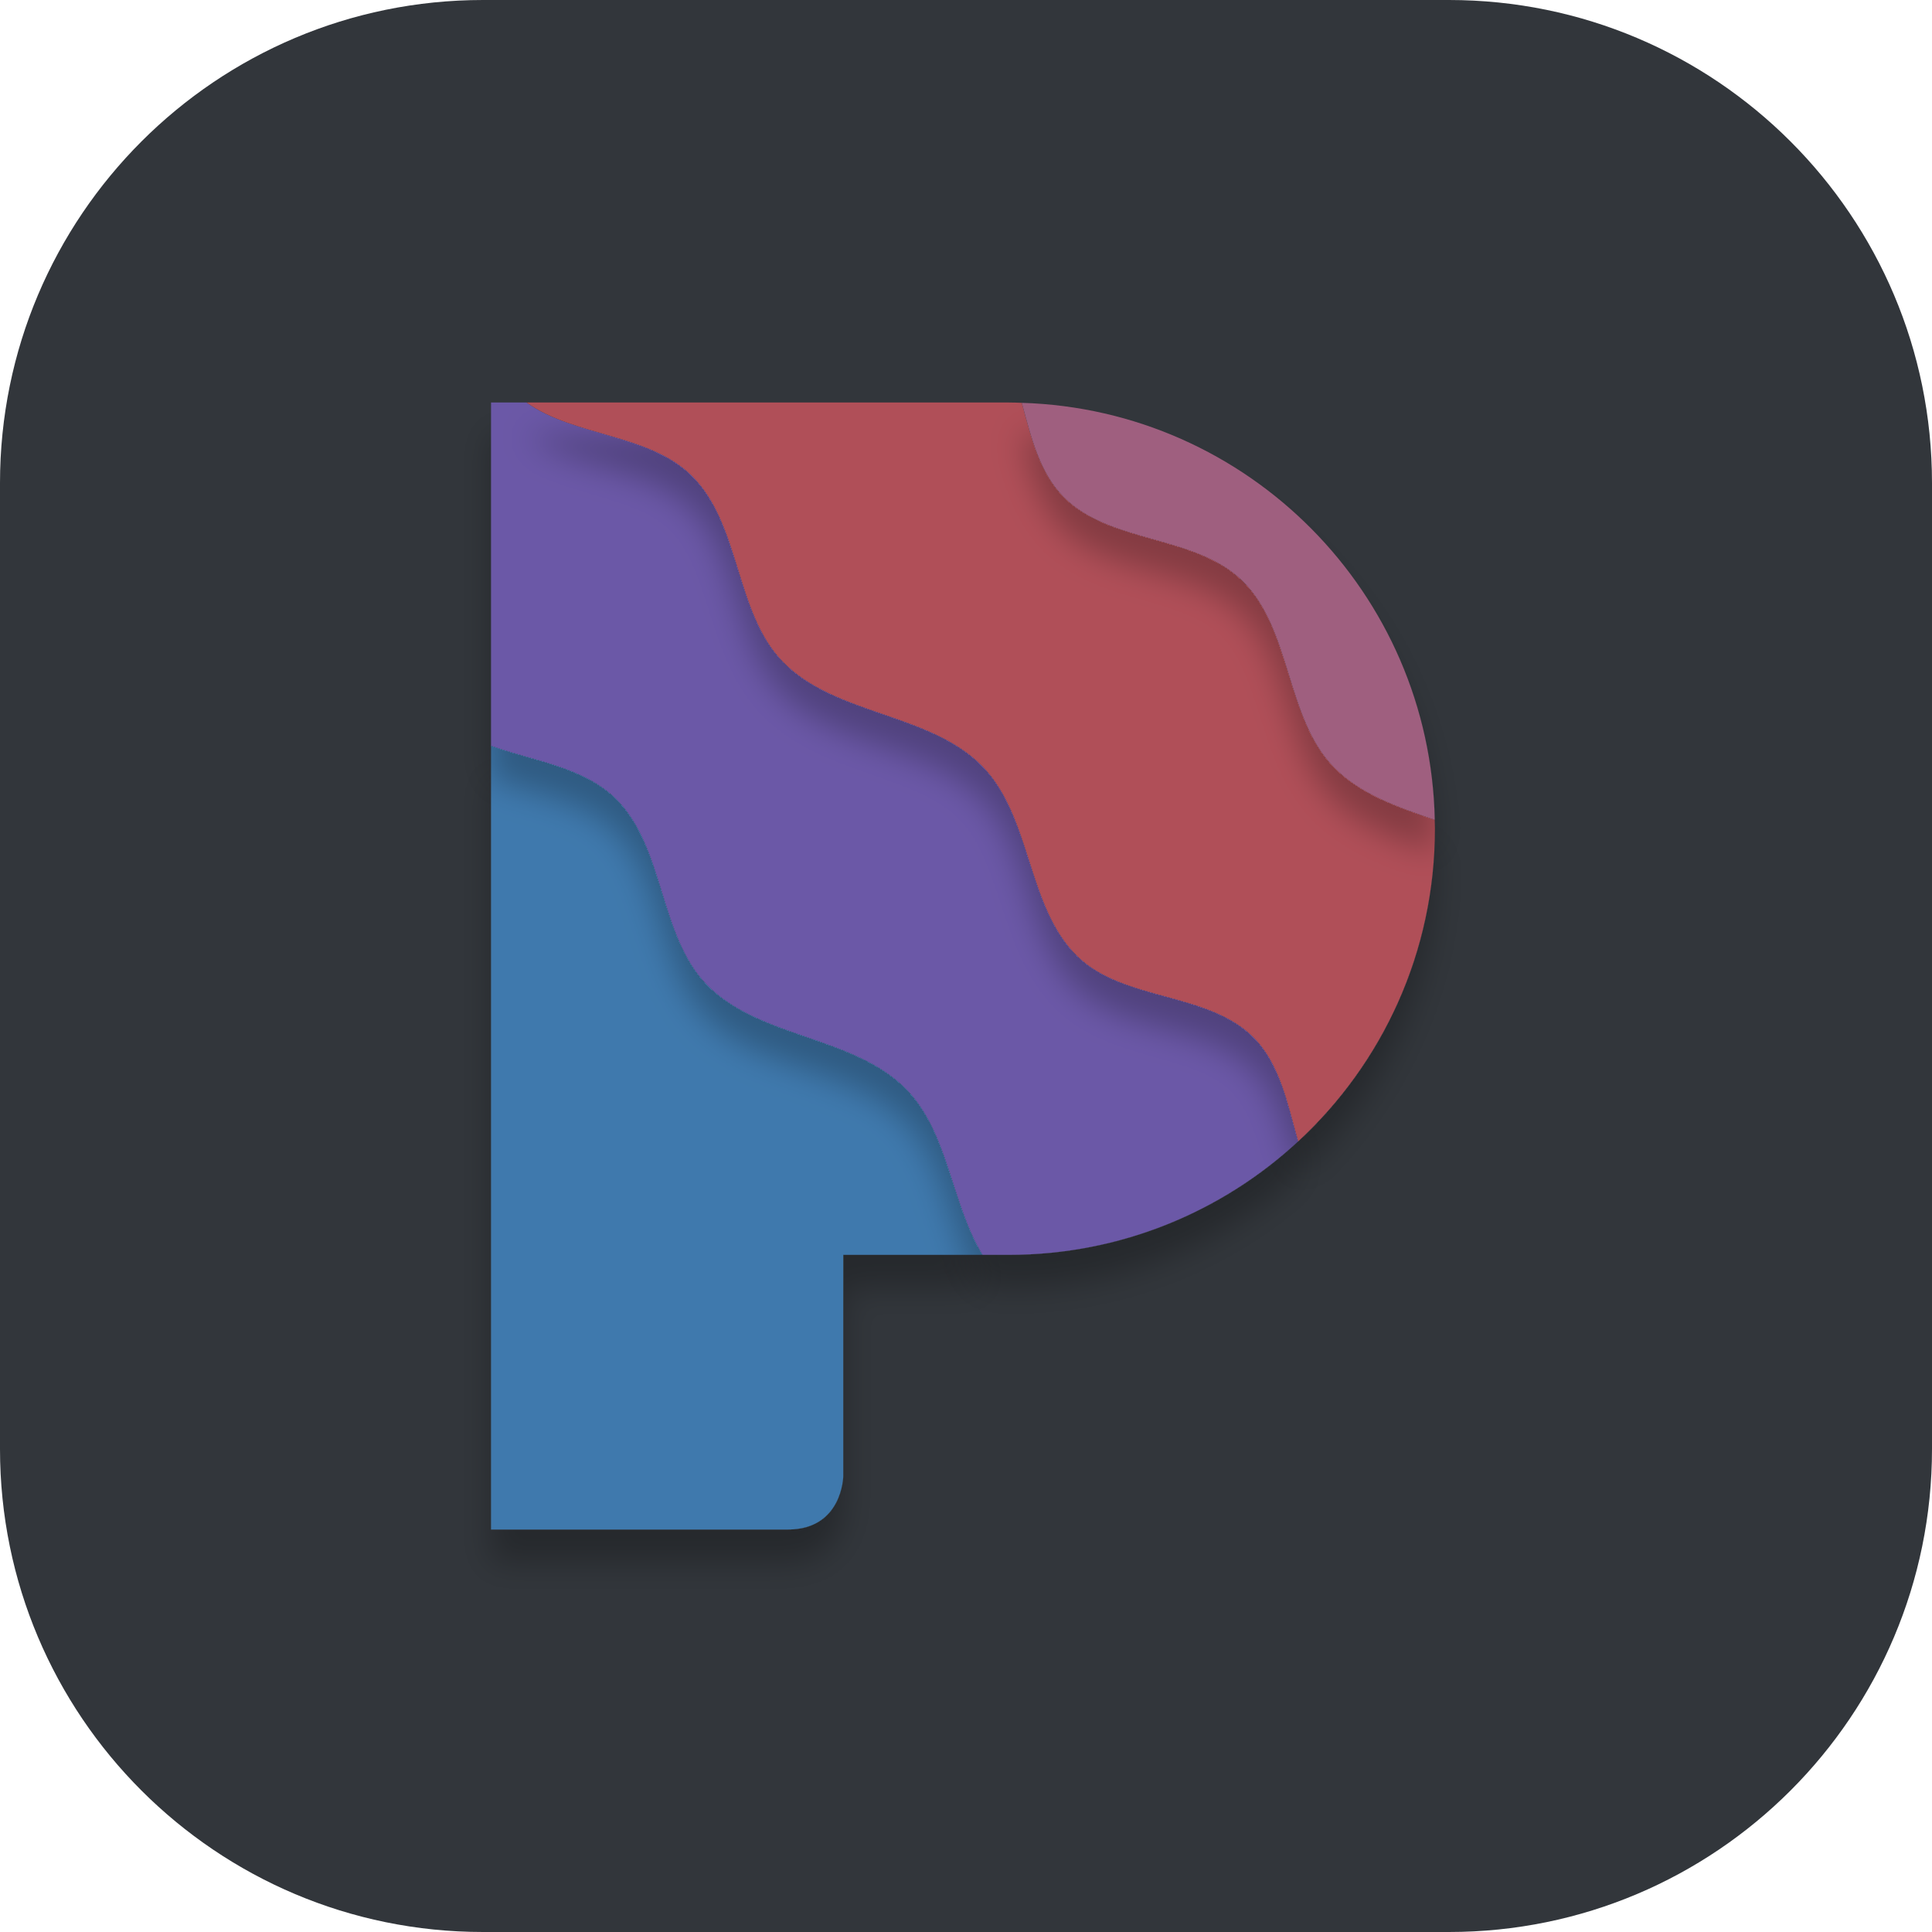
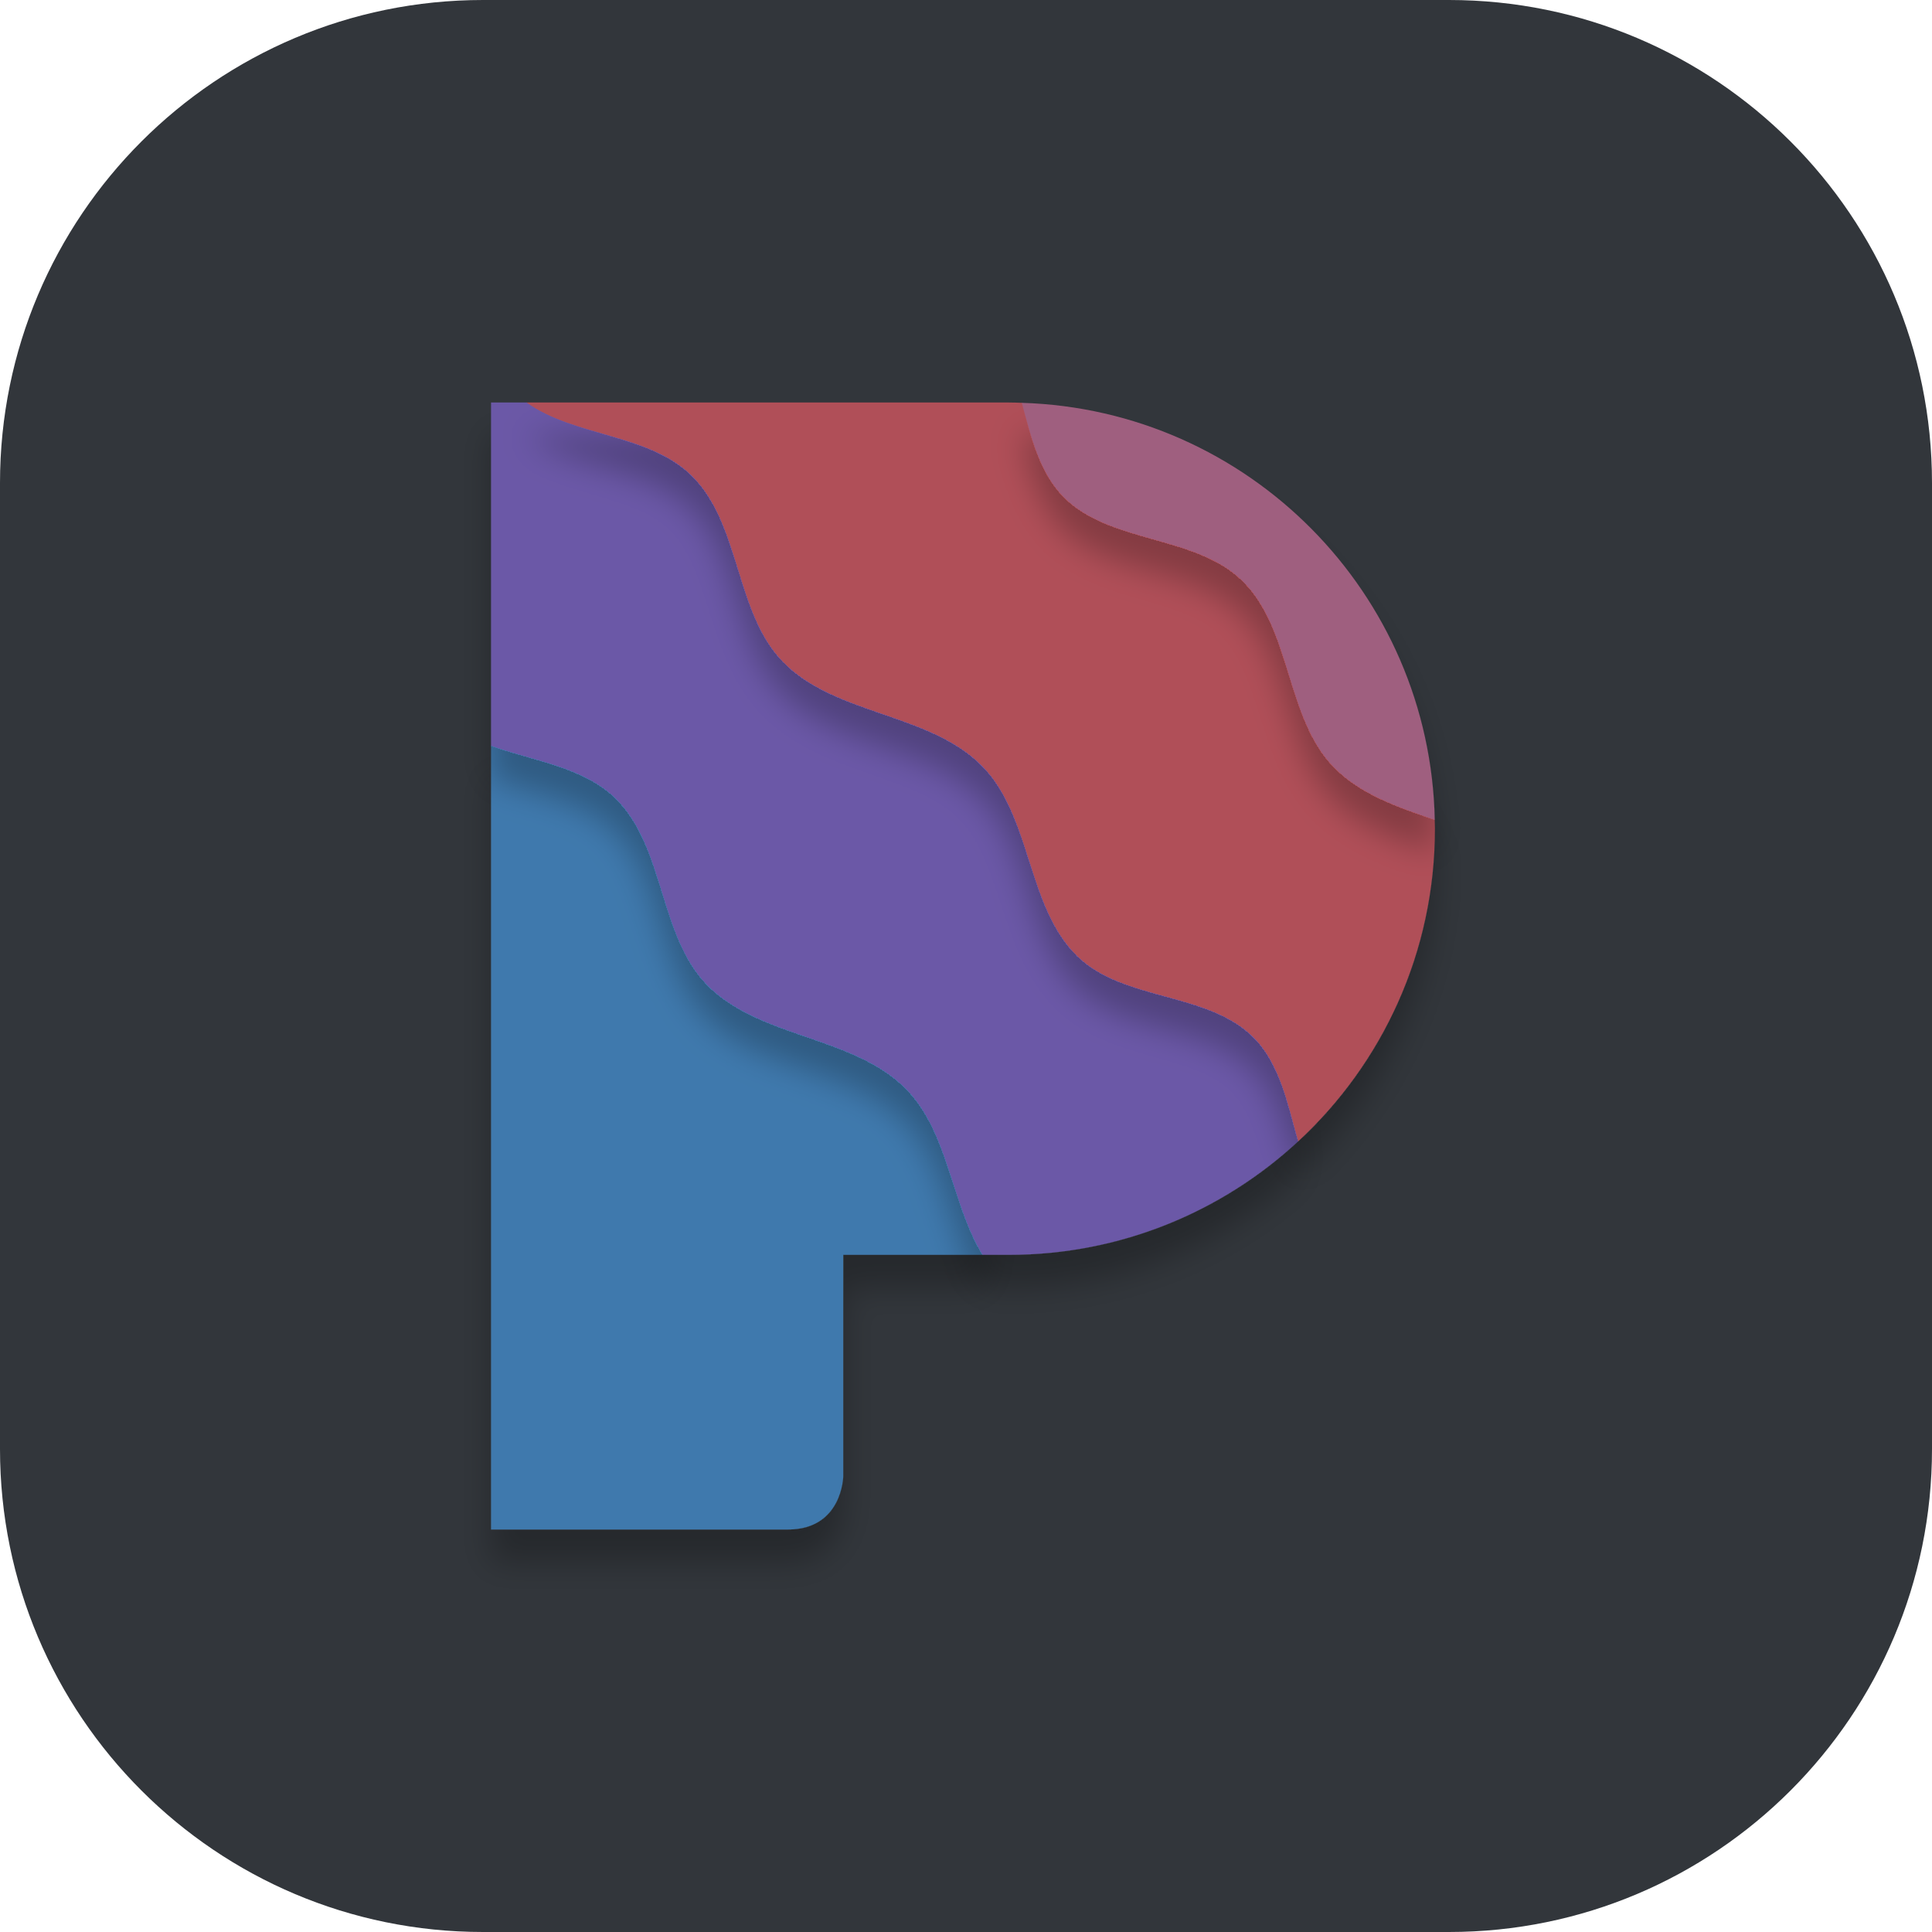
<svg xmlns="http://www.w3.org/2000/svg" width="24" height="24" viewBox="0 0 24 24" fill="none">
  <rect width="24" height="24" rx="6" fill="#32363B" />
-   <g filter="url(#filter0_d_288_465)">
-     <path d="M6.1 9.264V19H9.787C10.464 19 10.475 18.34 10.475 18.34V15.588H12.207C11.818 14.955 11.784 14.064 11.258 13.529C10.605 12.864 9.432 12.899 8.782 12.232C8.183 11.617 8.261 10.521 7.649 9.919C7.252 9.529 6.636 9.454 6.1 9.264Z" fill="#3F79AD" />
+   <g filter="url(#filter0_d_291_3209)">
+     <path d="M6.1 9.264V19H9.787C10.464 19 10.475 18.34 10.475 18.34V15.588H12.207C13.199 9.07 10.358 9.489 6.1 9.264Z" fill="#3F79AD" />
  </g>
-   <g filter="url(#filter1_d_288_465)">
-     <path d="M6.1 5V9.264C6.636 9.454 7.252 9.529 7.649 9.919C8.261 10.521 8.183 11.617 8.782 12.232C9.432 12.899 10.605 12.864 11.258 13.529C11.784 14.064 11.818 14.955 12.207 15.588H12.531C13.919 15.588 15.182 15.052 16.127 14.178C15.995 13.711 15.902 13.218 15.573 12.887C15.008 12.319 13.964 12.439 13.387 11.881C12.754 11.268 12.82 10.145 12.202 9.516C11.549 8.852 10.376 8.887 9.726 8.22C9.127 7.604 9.205 6.509 8.593 5.907C8.062 5.385 7.137 5.426 6.541 5H6.1Z" fill="#6B58A7" />
+   <g filter="url(#filter1_d_291_3209)">
+     <path d="M6.1 5V9.264C6.636 9.454 7.252 9.529 7.649 9.919C8.261 10.521 8.183 11.617 8.782 12.232C9.432 12.899 10.605 12.864 11.258 13.529C11.784 14.064 11.818 14.955 12.207 15.588H12.531C13.919 15.588 15.182 15.052 16.127 14.178C15.383 7.523 12.409 6.411 6.541 5H6.1Z" fill="#6B58A7" />
  </g>
-   <g filter="url(#filter2_d_288_465)">
-     <path d="M6.541 5C7.137 5.426 8.062 5.385 8.592 5.907C9.205 6.509 9.127 7.604 9.726 8.22C10.376 8.887 11.549 8.852 12.202 9.516C12.82 10.145 12.754 11.268 13.387 11.881C13.964 12.439 15.008 12.319 15.573 12.887C15.902 13.218 15.995 13.711 16.127 14.178C17.171 13.211 17.825 11.829 17.825 10.294C17.825 10.257 17.823 10.221 17.822 10.184C17.36 10.024 16.897 9.866 16.568 9.528C15.969 8.913 16.047 7.817 15.434 7.216C14.851 6.642 13.787 6.755 13.212 6.173C12.913 5.869 12.809 5.433 12.693 5.004C12.639 5.002 12.585 5 12.531 5H10.475H6.541Z" fill="#B04F58" />
+   <g filter="url(#filter2_d_291_3209)">
+     <path d="M6.541 5C7.137 5.426 8.062 5.385 8.592 5.907C9.205 6.509 9.127 7.604 9.726 8.22C10.376 8.887 11.549 8.852 12.202 9.516C12.82 10.145 12.754 11.268 13.387 11.881C13.964 12.439 15.008 12.319 15.573 12.887C15.902 13.218 15.995 13.711 16.127 14.178C17.171 13.211 17.825 11.829 17.825 10.294C17.825 10.257 17.823 10.221 17.822 10.184C16.466 7.671 15.306 6.565 12.693 5.004C12.639 5.002 12.585 5 12.531 5H10.475H6.541Z" fill="#B04F58" />
  </g>
-   <g filter="url(#filter3_d_288_465)">
+   <g filter="url(#filter3_d_291_3209)">
    <path d="M12.693 5.004C12.81 5.433 12.914 5.869 13.213 6.173C13.788 6.755 14.852 6.642 15.435 7.216C16.047 7.817 15.97 8.913 16.569 9.529C16.898 9.867 17.361 10.024 17.823 10.184C17.765 7.365 15.505 5.089 12.693 5.004Z" fill="#9F5F7F" />
  </g>
  <defs>
-     <filter id="filter0_d_288_465" x="5.7" y="9.264" width="6.907" height="10.536" filterUnits="userSpaceOnUse" color-interpolation-filters="sRGB">
+     <filter id="filter0_d_291_3209" x="5.7" y="9.264" width="7.105" height="10.536" filterUnits="userSpaceOnUse" color-interpolation-filters="sRGB">
      <feFlood flood-opacity="0" result="BackgroundImageFix" />
      <feColorMatrix in="SourceAlpha" type="matrix" values="0 0 0 0 0 0 0 0 0 0 0 0 0 0 0 0 0 0 127 0" result="hardAlpha" />
      <feOffset dy="0.4" />
      <feGaussianBlur stdDeviation="0.2" />
      <feComposite in2="hardAlpha" operator="out" />
      <feColorMatrix type="matrix" values="0 0 0 0 0 0 0 0 0 0 0 0 0 0 0 0 0 0 0.25 0" />
-       <feBlend mode="normal" in2="BackgroundImageFix" result="effect1_dropShadow_288_465" />
-       <feBlend mode="normal" in="SourceGraphic" in2="effect1_dropShadow_288_465" result="shape" />
+       <feBlend mode="normal" in2="BackgroundImageFix" result="effect1_dropShadow_291_3209" />
+       <feBlend mode="normal" in="SourceGraphic" in2="effect1_dropShadow_291_3209" result="shape" />
    </filter>
-     <filter id="filter1_d_288_465" x="5.7" y="5" width="10.827" height="11.387" filterUnits="userSpaceOnUse" color-interpolation-filters="sRGB">
+     <filter id="filter1_d_291_3209" x="5.7" y="5" width="10.827" height="11.387" filterUnits="userSpaceOnUse" color-interpolation-filters="sRGB">
      <feFlood flood-opacity="0" result="BackgroundImageFix" />
      <feColorMatrix in="SourceAlpha" type="matrix" values="0 0 0 0 0 0 0 0 0 0 0 0 0 0 0 0 0 0 127 0" result="hardAlpha" />
      <feOffset dy="0.4" />
      <feGaussianBlur stdDeviation="0.2" />
      <feComposite in2="hardAlpha" operator="out" />
      <feColorMatrix type="matrix" values="0 0 0 0 0 0 0 0 0 0 0 0 0 0 0 0 0 0 0.25 0" />
-       <feBlend mode="normal" in2="BackgroundImageFix" result="effect1_dropShadow_288_465" />
-       <feBlend mode="normal" in="SourceGraphic" in2="effect1_dropShadow_288_465" result="shape" />
+       <feBlend mode="normal" in2="BackgroundImageFix" result="effect1_dropShadow_291_3209" />
+       <feBlend mode="normal" in="SourceGraphic" in2="effect1_dropShadow_291_3209" result="shape" />
    </filter>
-     <filter id="filter2_d_288_465" x="6.141" y="5" width="12.083" height="9.977" filterUnits="userSpaceOnUse" color-interpolation-filters="sRGB">
+     <filter id="filter2_d_291_3209" x="6.141" y="5" width="12.083" height="9.978" filterUnits="userSpaceOnUse" color-interpolation-filters="sRGB">
      <feFlood flood-opacity="0" result="BackgroundImageFix" />
      <feColorMatrix in="SourceAlpha" type="matrix" values="0 0 0 0 0 0 0 0 0 0 0 0 0 0 0 0 0 0 127 0" result="hardAlpha" />
      <feOffset dy="0.4" />
      <feGaussianBlur stdDeviation="0.2" />
      <feComposite in2="hardAlpha" operator="out" />
      <feColorMatrix type="matrix" values="0 0 0 0 0 0 0 0 0 0 0 0 0 0 0 0 0 0 0.25 0" />
-       <feBlend mode="normal" in2="BackgroundImageFix" result="effect1_dropShadow_288_465" />
-       <feBlend mode="normal" in="SourceGraphic" in2="effect1_dropShadow_288_465" result="shape" />
+       <feBlend mode="normal" in2="BackgroundImageFix" result="effect1_dropShadow_291_3209" />
+       <feBlend mode="normal" in="SourceGraphic" in2="effect1_dropShadow_291_3209" result="shape" />
    </filter>
-     <filter id="filter3_d_288_465" x="12.293" y="5.004" width="5.929" height="5.98" filterUnits="userSpaceOnUse" color-interpolation-filters="sRGB">
+     <filter id="filter3_d_291_3209" x="12.293" y="5.004" width="5.929" height="5.98" filterUnits="userSpaceOnUse" color-interpolation-filters="sRGB">
      <feFlood flood-opacity="0" result="BackgroundImageFix" />
      <feColorMatrix in="SourceAlpha" type="matrix" values="0 0 0 0 0 0 0 0 0 0 0 0 0 0 0 0 0 0 127 0" result="hardAlpha" />
      <feOffset dy="0.4" />
      <feGaussianBlur stdDeviation="0.2" />
      <feComposite in2="hardAlpha" operator="out" />
      <feColorMatrix type="matrix" values="0 0 0 0 0 0 0 0 0 0 0 0 0 0 0 0 0 0 0.25 0" />
-       <feBlend mode="normal" in2="BackgroundImageFix" result="effect1_dropShadow_288_465" />
-       <feBlend mode="normal" in="SourceGraphic" in2="effect1_dropShadow_288_465" result="shape" />
+       <feBlend mode="normal" in2="BackgroundImageFix" result="effect1_dropShadow_291_3209" />
+       <feBlend mode="normal" in="SourceGraphic" in2="effect1_dropShadow_291_3209" result="shape" />
    </filter>
  </defs>
</svg>
